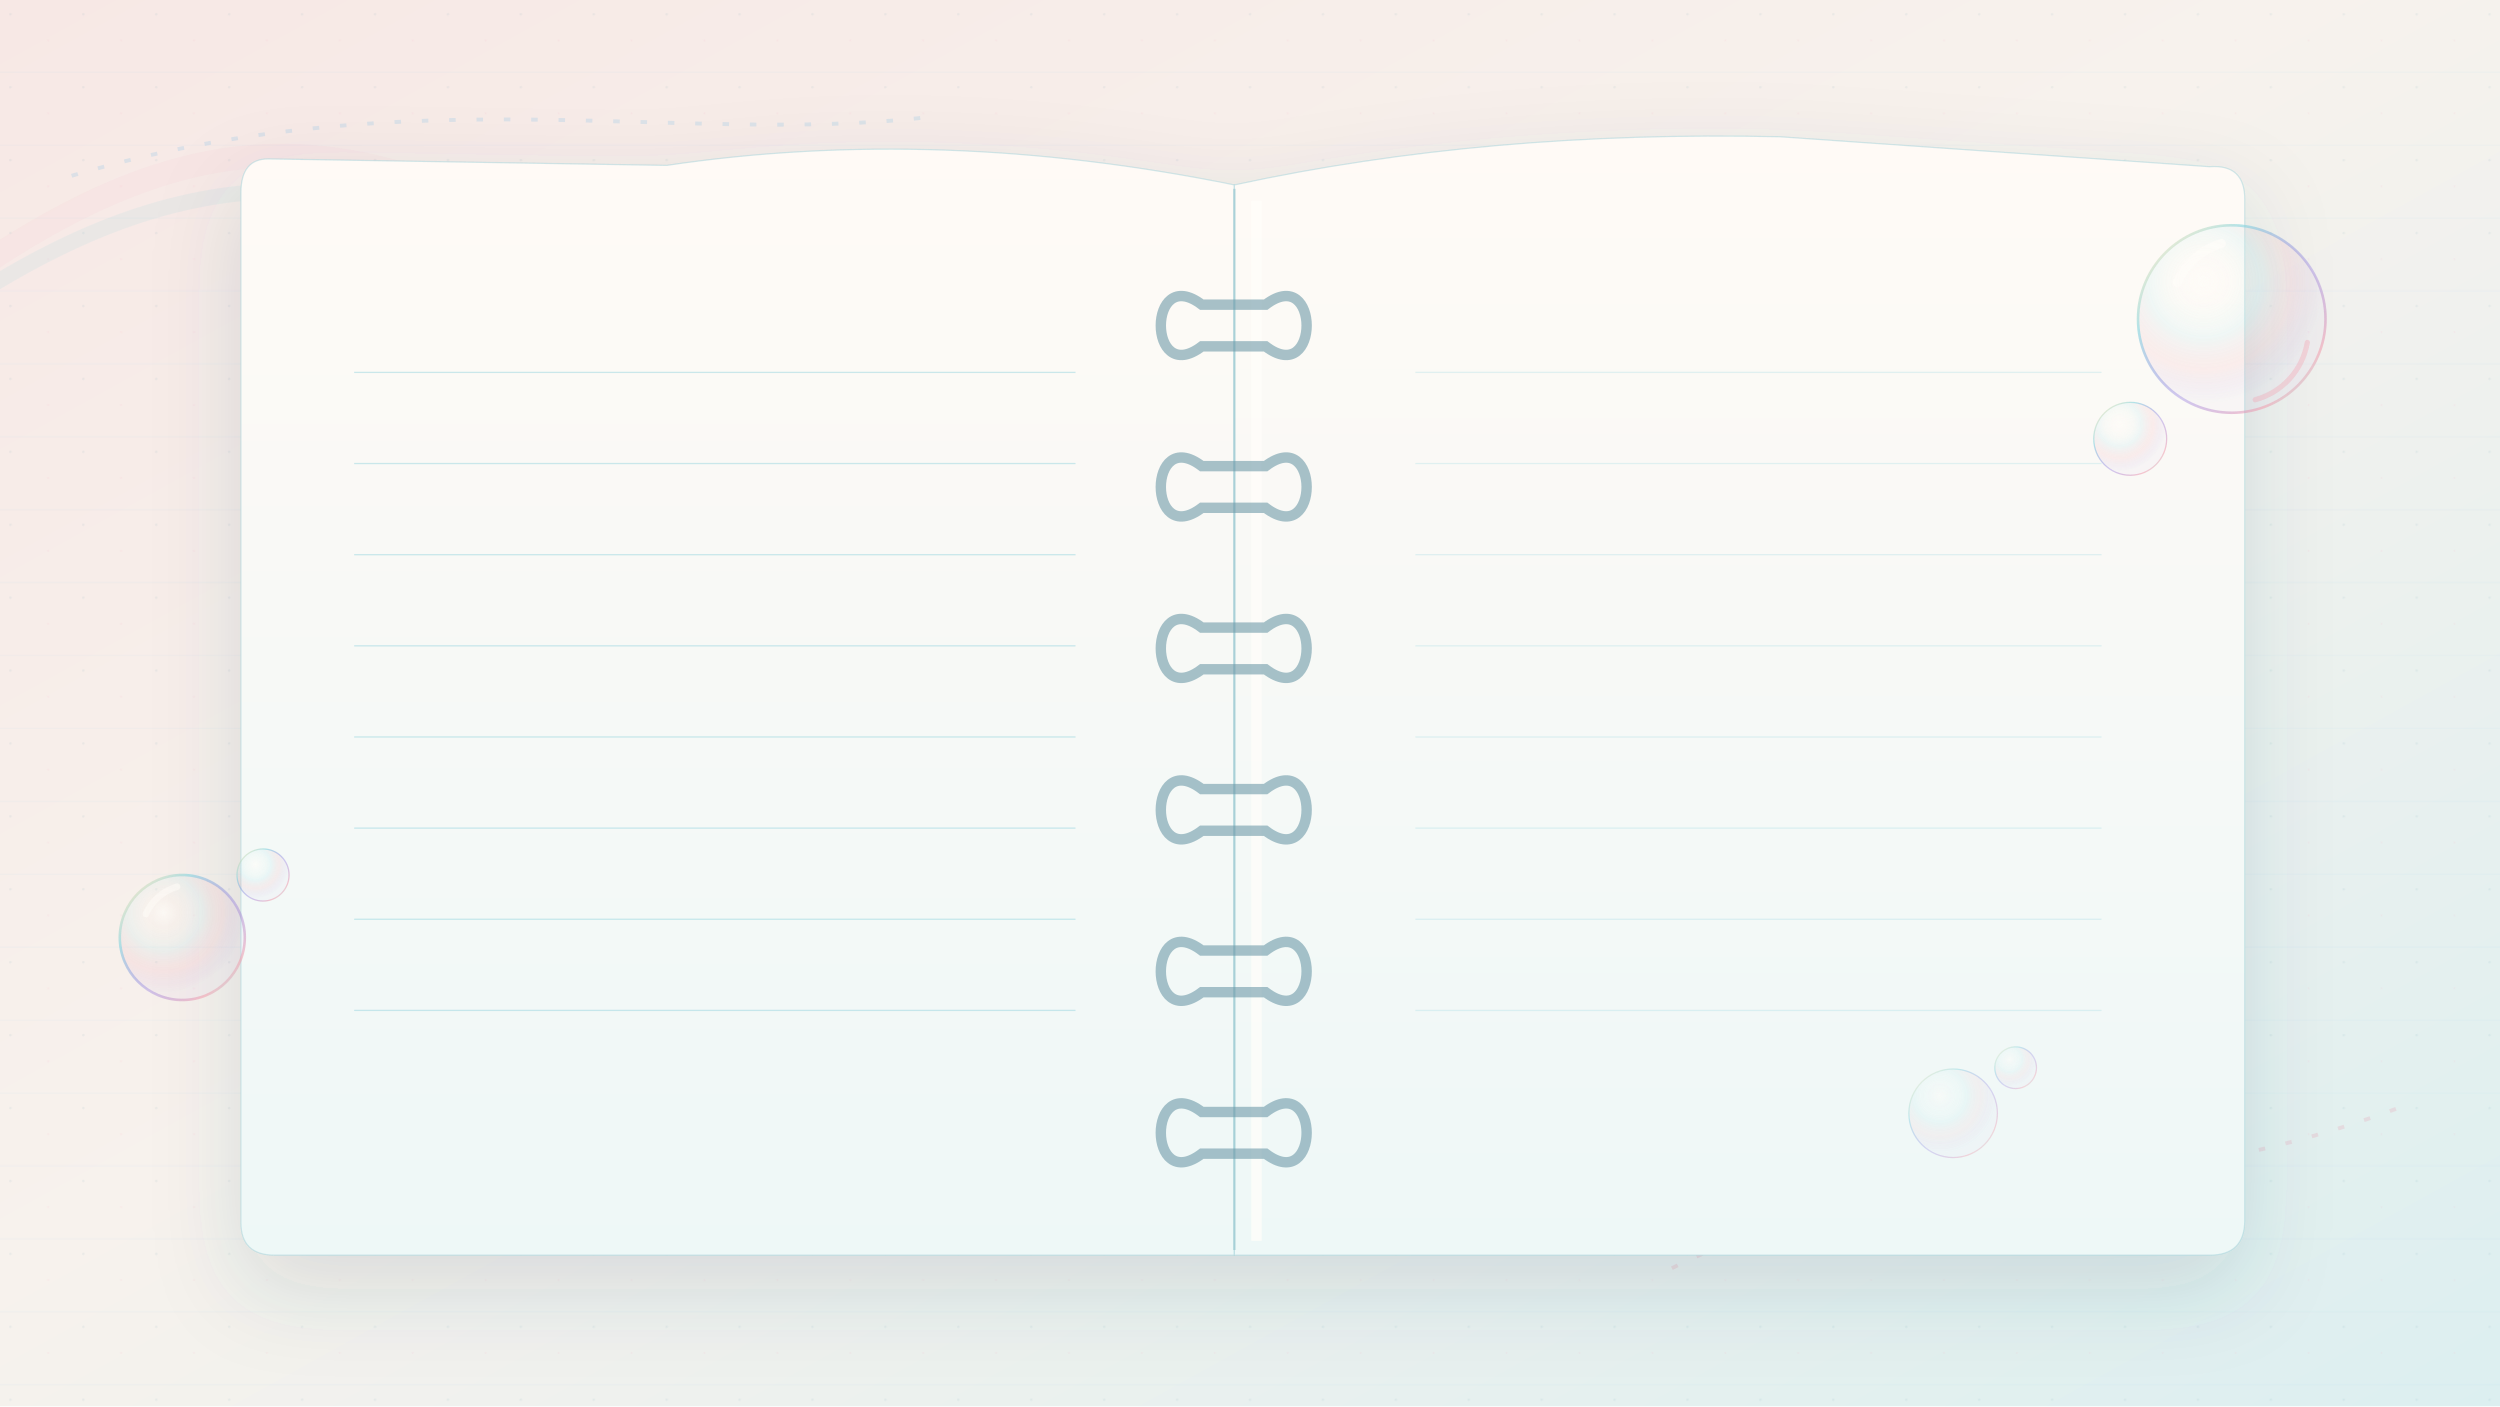
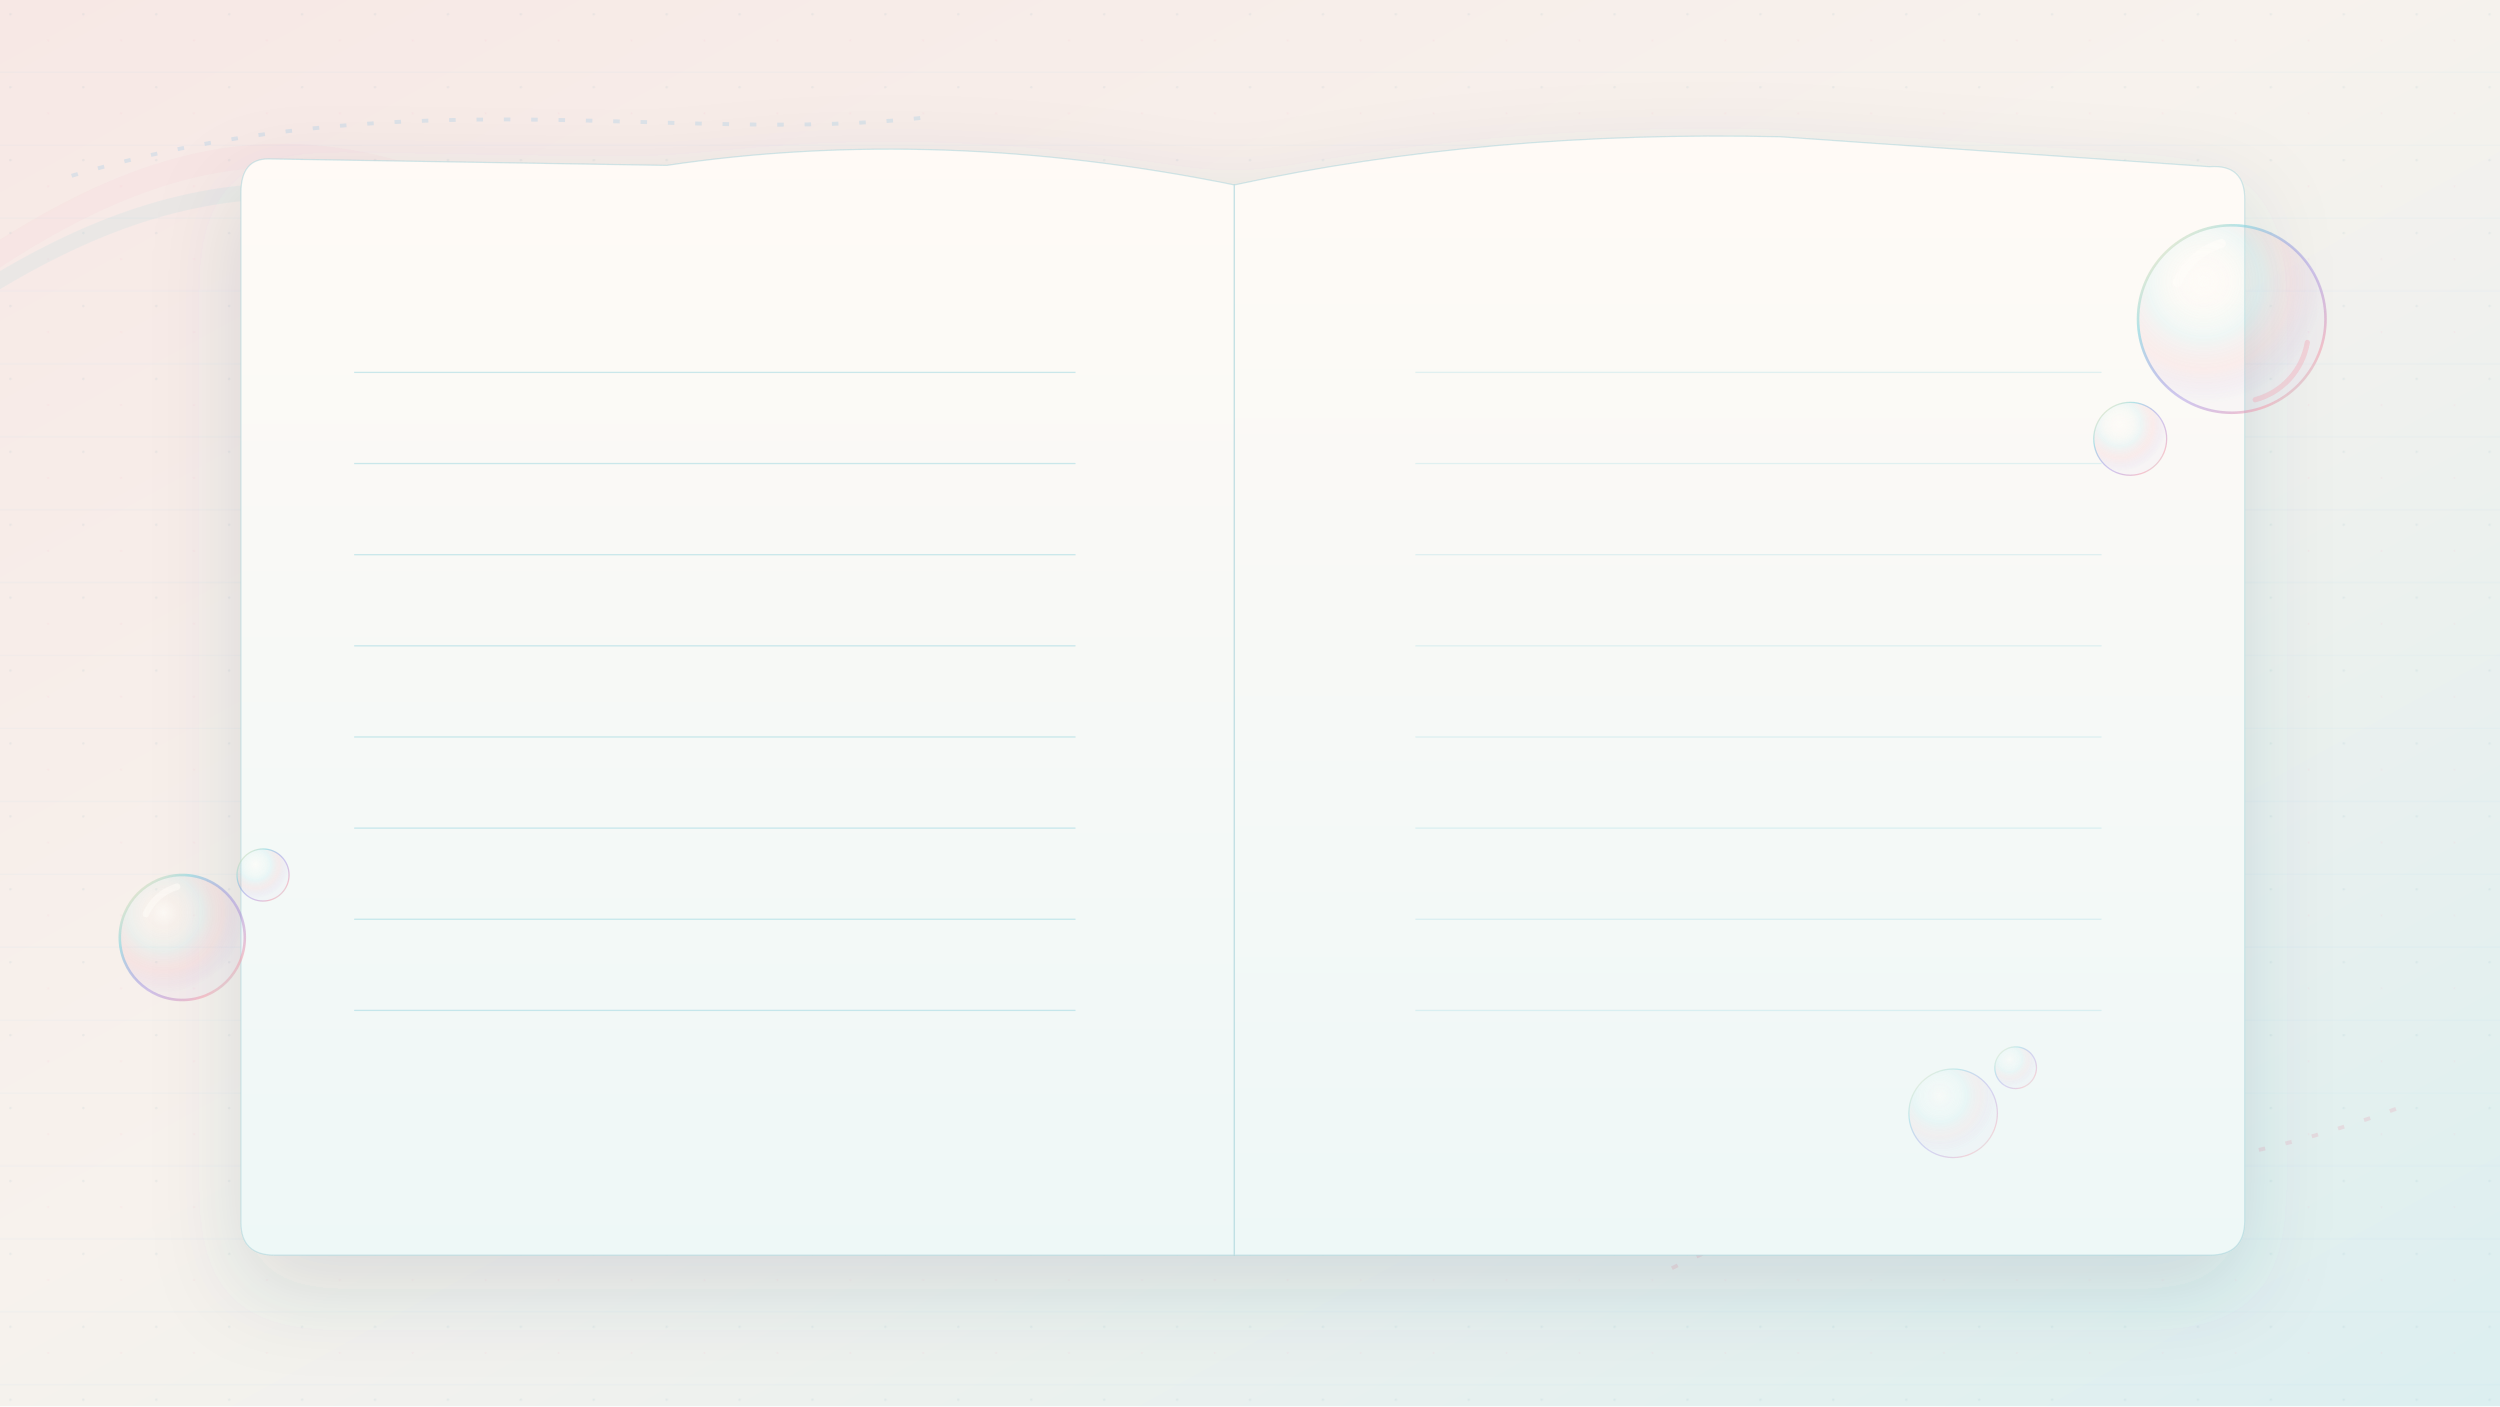
<svg xmlns="http://www.w3.org/2000/svg" width="1920" height="1080" viewBox="0 0 1920 1080">
  <defs>
    <linearGradient id="desk" x1="0" y1="0" x2="1" y2="1">
      <stop offset="0" stop-color="#f7e8e5" />
      <stop offset="0.46" stop-color="#f7f2ed" />
      <stop offset="1" stop-color="#dceff0" />
    </linearGradient>
    <linearGradient id="paper" x1="0" y1="0" x2="0" y2="1">
      <stop offset="0" stop-color="#fffaf6" />
      <stop offset="1" stop-color="#eef8f7" />
    </linearGradient>
    <radialGradient id="bubble" cx="35%" cy="30%" r="65%">
      <stop offset="0" stop-color="#fffdf9" stop-opacity=".92" />
      <stop offset=".18" stop-color="#fffdf9" stop-opacity=".12" />
      <stop offset=".46" stop-color="#bdebf0" stop-opacity=".3" />
      <stop offset=".72" stop-color="#f29aab" stop-opacity=".2" />
      <stop offset="1" stop-color="#7556d9" stop-opacity=".04" />
    </radialGradient>
    <linearGradient id="bubbleEdge" x1="0" y1="0" x2="1" y2="1">
      <stop offset="0" stop-color="#f7d88a" stop-opacity=".45" />
      <stop offset=".28" stop-color="#86d5df" stop-opacity=".9" />
      <stop offset=".58" stop-color="#7556d9" stop-opacity=".42" />
      <stop offset=".82" stop-color="#f29aab" stop-opacity=".78" />
      <stop offset="1" stop-color="#86d5df" stop-opacity=".52" />
    </linearGradient>
    <filter id="paperShadow" x="-20%" y="-20%" width="140%" height="150%">
      <feDropShadow dx="0" dy="26" stdDeviation="34" flood-color="#31586c" flood-opacity=".14" />
    </filter>
    <pattern id="grain" width="56" height="56" patternUnits="userSpaceOnUse">
      <circle cx="8" cy="11" r="1" fill="#5f94a4" opacity=".08" />
      <circle cx="37" cy="31" r=".8" fill="#f4afc5" opacity=".12" />
      <path d="M0 55.5H56" stroke="#6fb8e7" stroke-opacity=".045" />
    </pattern>
  </defs>
  <rect width="1920" height="1080" fill="url(#desk)" />
  <rect width="1920" height="1080" fill="url(#grain)" />
  <path d="M55 135C315 58 520 112 713 90" fill="none" stroke="#6fb8e7" stroke-width="3" stroke-dasharray="5 16" opacity=".2" />
  <path d="M1284 974c165-84 338-39 563-125" fill="none" stroke="#e990a6" stroke-width="3" stroke-dasharray="5 16" opacity=".22" />
  <path d="M-80 252C126 91 245 89 420 180" fill="none" stroke="#f0a4bb" stroke-width="18" opacity=".08" />
  <path d="M-90 277C111 122 252 116 428 203" fill="none" stroke="#73ced9" stroke-width="12" opacity=".1" />
  <g filter="url(#paperShadow)">
    <path d="M206 122Q185 122 185 148V939Q185 964 211 964H948V142Q721 96 512 127Z" fill="url(#paper)" stroke="#9ccfd8" stroke-opacity=".45" />
    <path d="M948 142V964H1697Q1724 964 1724 937V153Q1724 126 1697 128L1367 105Q1142 100 948 142Z" fill="url(#paper)" stroke="#9ccfd8" stroke-opacity=".45" />
  </g>
-   <path d="M948 145V960" stroke="#88bdc8" stroke-width="2" opacity=".45" />
-   <path d="M965 154V953" stroke="#fffdf9" stroke-width="8" opacity=".75" />
-   <g fill="none" stroke="#6e9aa8" stroke-width="8" opacity=".6">
-     <path d="M923 234c-42-32-42 64 0 32h49c42 32 42-64 0-32z" />
-     <path d="M923 358c-42-32-42 64 0 32h49c42 32 42-64 0-32z" />
-     <path d="M923 482c-42-32-42 64 0 32h49c42 32 42-64 0-32z" />
-     <path d="M923 606c-42-32-42 64 0 32h49c42 32 42-64 0-32z" />
-     <path d="M923 730c-42-32-42 64 0 32h49c42 32 42-64 0-32z" />
-     <path d="M923 854c-42-32-42 64 0 32h49c42 32 42-64 0-32z" />
-   </g>
  <g opacity=".46" fill="none" stroke="#8fd2dd">
    <path d="M272 286H826M272 356H826M272 426H826M272 496H826M272 566H826M272 636H826M272 706H826M272 776H826" />
    <path d="M1087 286H1614M1087 356H1614M1087 426H1614M1087 496H1614M1087 566H1614M1087 636H1614M1087 706H1614M1087 776H1614" opacity=".55" />
  </g>
  <g id="denia-bubble-field" opacity=".7" fill="none" stroke="url(#bubbleEdge)">
    <g transform="translate(1714 245)">
      <circle r="72" fill="url(#bubble)" stroke-width="2" />
      <path d="M-42-28A55 55 0 0 1-8-58" stroke="#fffdf9" stroke-width="7" stroke-linecap="round" opacity=".68" />
      <path d="M18 62A55 55 0 0 0 58 18" stroke="#f29aab" stroke-width="4" stroke-linecap="round" opacity=".48" />
      <circle cx="-78" cy="92" r="28" fill="url(#bubble)" />
    </g>
    <g transform="translate(140 720)">
      <circle r="48" fill="url(#bubble)" stroke-width="2" />
      <path d="M-28-18A38 38 0 0 1-4-39" stroke="#fffdf9" stroke-width="5" stroke-linecap="round" opacity=".7" />
      <circle cx="62" cy="-48" r="20" fill="url(#bubble)" />
    </g>
    <g transform="translate(1500 855)" opacity=".7">
      <circle r="34" fill="url(#bubble)" />
      <circle cx="48" cy="-35" r="16" fill="url(#bubble)" />
    </g>
  </g>
</svg>
